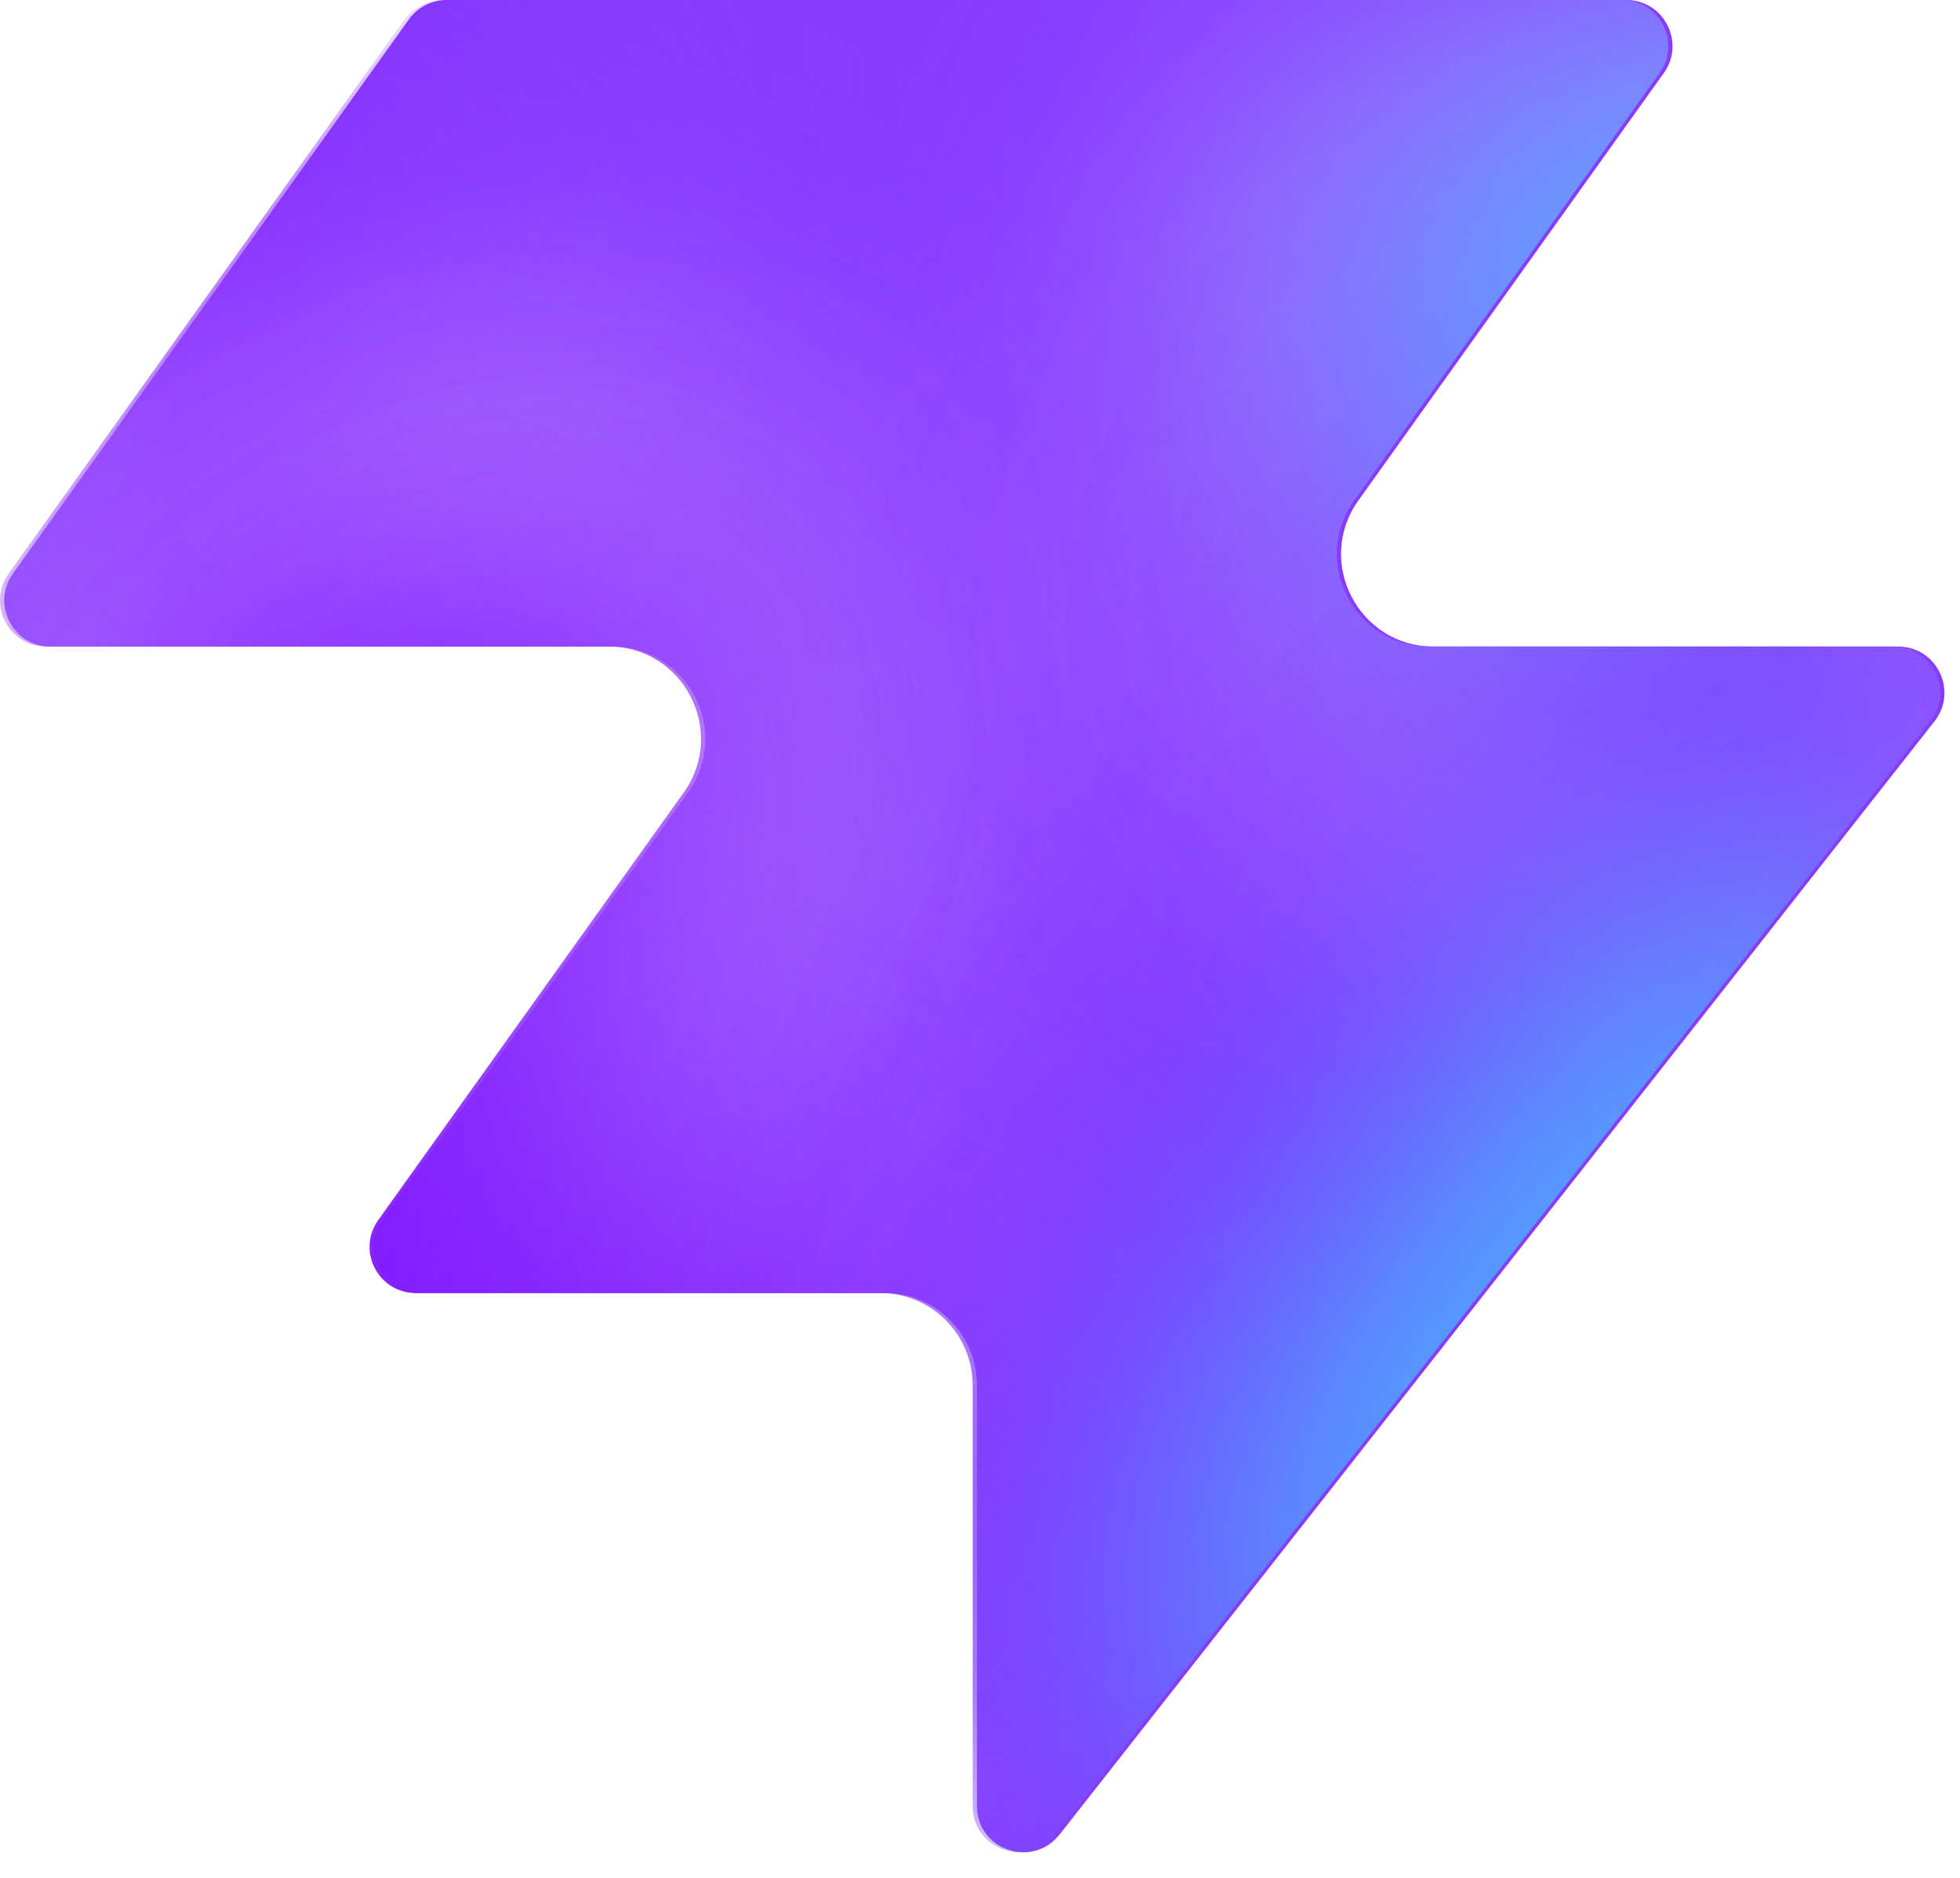
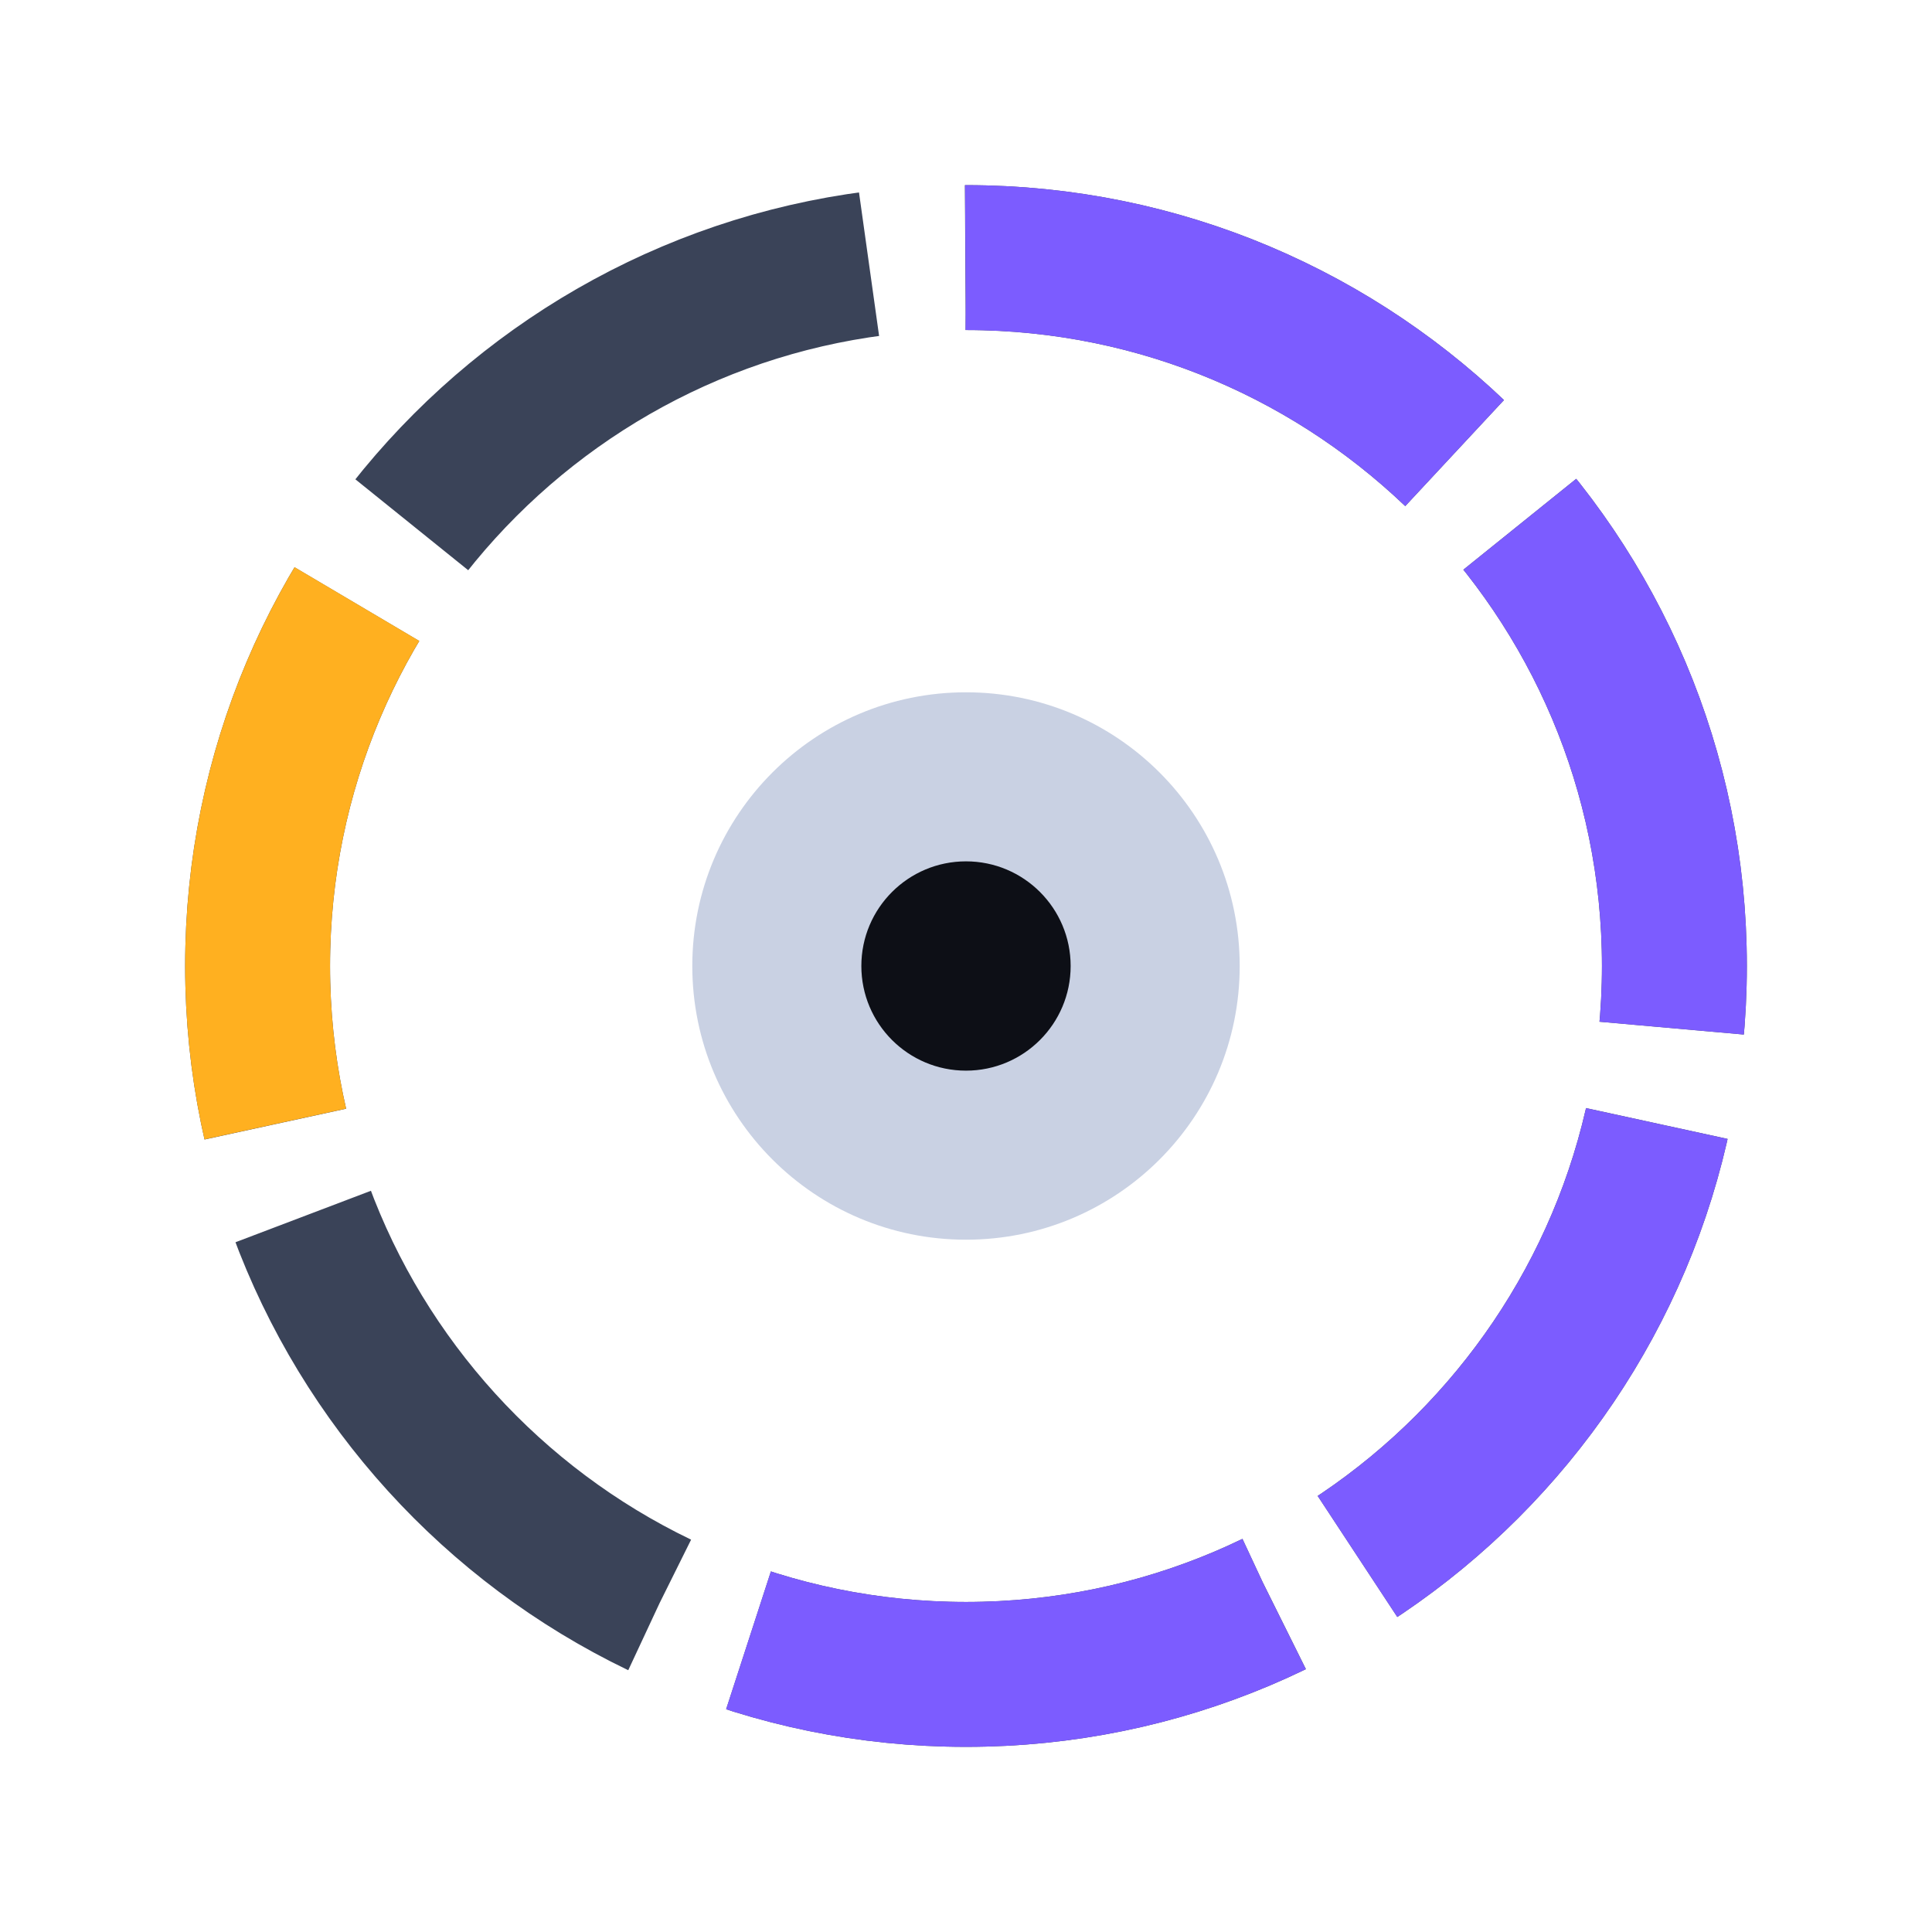
- <svg xmlns="http://www.w3.org/2000/svg" width="48" height="46" fill="none" viewBox="0 0 48 46">
-   <path fill="#863bff" d="M25.946 44.938c-.664.845-2.021.375-2.021-.698V33.937a2.26 2.26 0 0 0-2.262-2.262H10.287c-.92 0-1.456-1.04-.92-1.788l7.48-10.471c1.07-1.497 0-3.578-1.842-3.578H1.237c-.92 0-1.456-1.04-.92-1.788L10.013.474c.214-.297.556-.474.92-.474h28.894c.92 0 1.456 1.04.92 1.788l-7.48 10.471c-1.07 1.498 0 3.579 1.842 3.579h11.377c.943 0 1.473 1.088.89 1.83L25.947 44.94z" style="fill:#863bff;fill:color(display-p3 .525 .23 1);fill-opacity:1" />
-   <mask id="a" width="48" height="46" x="0" y="0" maskUnits="userSpaceOnUse" style="mask-type:alpha">
-     <path fill="#000" d="M25.842 44.938c-.664.844-2.021.375-2.021-.698V33.937a2.26 2.26 0 0 0-2.262-2.262H10.183c-.92 0-1.456-1.04-.92-1.788l7.48-10.471c1.07-1.498 0-3.579-1.842-3.579H1.133c-.92 0-1.456-1.04-.92-1.787L9.91.473c.214-.297.556-.474.92-.474h28.894c.92 0 1.456 1.04.92 1.788l-7.48 10.471c-1.07 1.498 0 3.578 1.842 3.578h11.377c.943 0 1.473 1.088.89 1.832L25.843 44.94z" style="fill:#000;fill-opacity:1" />
-   </mask>
-   <g mask="url(#a)">
-     <g filter="url(#b)">
-       <ellipse cx="5.508" cy="14.704" fill="#ede6ff" rx="5.508" ry="14.704" style="fill:#ede6ff;fill:color(display-p3 .927 .903 1);fill-opacity:1" transform="matrix(.00324 1 1 -.00324 -4.47 31.516)" />
-     </g>
-     <g filter="url(#c)">
-       <ellipse cx="10.399" cy="29.851" fill="#ede6ff" rx="10.399" ry="29.851" style="fill:#ede6ff;fill:color(display-p3 .927 .903 1);fill-opacity:1" transform="matrix(.00324 1 1 -.00324 -39.328 7.883)" />
-     </g>
-     <g filter="url(#d)">
-       <ellipse cx="5.508" cy="30.487" fill="#7e14ff" rx="5.508" ry="30.487" style="fill:#7e14ff;fill:color(display-p3 .492 .077 1);fill-opacity:1" transform="rotate(89.814 -25.913 -14.639)scale(1 -1)" />
-     </g>
-     <g filter="url(#e)">
-       <ellipse cx="5.508" cy="30.599" fill="#7e14ff" rx="5.508" ry="30.599" style="fill:#7e14ff;fill:color(display-p3 .492 .077 1);fill-opacity:1" transform="rotate(89.814 -32.644 -3.334)scale(1 -1)" />
-     </g>
-     <g filter="url(#f)">
-       <ellipse cx="5.508" cy="30.599" fill="#7e14ff" rx="5.508" ry="30.599" style="fill:#7e14ff;fill:color(display-p3 .492 .077 1);fill-opacity:1" transform="matrix(.00324 1 1 -.00324 -34.34 30.47)" />
-     </g>
-     <g filter="url(#g)">
-       <ellipse cx="14.072" cy="22.078" fill="#ede6ff" rx="14.072" ry="22.078" style="fill:#ede6ff;fill:color(display-p3 .927 .903 1);fill-opacity:1" transform="rotate(93.35 24.506 48.493)scale(-1 1)" />
-     </g>
-     <g filter="url(#h)">
-       <ellipse cx="3.47" cy="21.501" fill="#7e14ff" rx="3.47" ry="21.501" style="fill:#7e14ff;fill:color(display-p3 .492 .077 1);fill-opacity:1" transform="rotate(89.009 28.708 47.59)scale(-1 1)" />
-     </g>
-     <g filter="url(#i)">
-       <ellipse cx="3.47" cy="21.501" fill="#7e14ff" rx="3.47" ry="21.501" style="fill:#7e14ff;fill:color(display-p3 .492 .077 1);fill-opacity:1" transform="rotate(89.009 28.708 47.59)scale(-1 1)" />
-     </g>
-     <g filter="url(#j)">
-       <ellipse cx=".387" cy="8.972" fill="#7e14ff" rx="4.407" ry="29.108" style="fill:#7e14ff;fill:color(display-p3 .492 .077 1);fill-opacity:1" transform="rotate(39.51 .387 8.972)" />
-     </g>
-     <g filter="url(#k)">
-       <ellipse cx="47.523" cy="-6.092" fill="#7e14ff" rx="4.407" ry="29.108" style="fill:#7e14ff;fill:color(display-p3 .492 .077 1);fill-opacity:1" transform="rotate(37.892 47.523 -6.092)" />
-     </g>
-     <g filter="url(#l)">
-       <ellipse cx="41.412" cy="6.333" fill="#47bfff" rx="5.971" ry="9.665" style="fill:#47bfff;fill:color(display-p3 .28 .748 1);fill-opacity:1" transform="rotate(37.892 41.412 6.333)" />
-     </g>
-     <g filter="url(#m)">
-       <ellipse cx="-1.879" cy="38.332" fill="#7e14ff" rx="4.407" ry="29.108" style="fill:#7e14ff;fill:color(display-p3 .492 .077 1);fill-opacity:1" transform="rotate(37.892 -1.88 38.332)" />
-     </g>
-     <g filter="url(#n)">
-       <ellipse cx="-1.879" cy="38.332" fill="#7e14ff" rx="4.407" ry="29.108" style="fill:#7e14ff;fill:color(display-p3 .492 .077 1);fill-opacity:1" transform="rotate(37.892 -1.88 38.332)" />
-     </g>
-     <g filter="url(#o)">
-       <ellipse cx="35.651" cy="29.907" fill="#7e14ff" rx="4.407" ry="29.108" style="fill:#7e14ff;fill:color(display-p3 .492 .077 1);fill-opacity:1" transform="rotate(37.892 35.651 29.907)" />
-     </g>
-     <g filter="url(#p)">
-       <ellipse cx="38.418" cy="32.4" fill="#47bfff" rx="5.971" ry="15.297" style="fill:#47bfff;fill:color(display-p3 .28 .748 1);fill-opacity:1" transform="rotate(37.892 38.418 32.4)" />
-     </g>
+ <svg xmlns="http://www.w3.org/2000/svg" viewBox="0 0 120 120" width="120" height="120" role="img" aria-label="Sentinel">
+   <defs>
+     <style>
+       .ring { fill: none; stroke-width: 9; stroke-linecap: butt; }
+       .idle { stroke: #3A4358; }
+       .signed { stroke: #7C5CFF; }
+       .alert { stroke: #FFB020; }
+     </style>
+   </defs>
+   <g transform="rotate(-90 60 60)">
+     <circle class="ring idle" cx="60" cy="60" r="44" stroke-dasharray="33.494 5.999" />
+     <circle class="ring signed" cx="60" cy="60" r="44" stroke-dasharray="33.494 242.966" stroke-dashoffset="0" />
+     <circle class="ring signed" cx="60" cy="60" r="44" stroke-dasharray="33.494 242.966" stroke-dashoffset="-39.494" />
+     <circle class="ring signed" cx="60" cy="60" r="44" stroke-dasharray="33.494 242.966" stroke-dashoffset="-78.989" />
+     <circle class="ring signed" cx="60" cy="60" r="44" stroke-dasharray="33.494 242.966" stroke-dashoffset="-118.483" />
+     <circle class="ring alert" cx="60" cy="60" r="44" stroke-dasharray="33.494 242.966" stroke-dashoffset="-197.472" />
  </g>
-   <defs>
-     <filter id="b" width="60.045" height="41.654" x="-19.77" y="16.149" color-interpolation-filters="sRGB" filterUnits="userSpaceOnUse">
-       <feFlood flood-opacity="0" result="BackgroundImageFix" />
-       <feBlend in="SourceGraphic" in2="BackgroundImageFix" result="shape" />
-       <feGaussianBlur result="effect1_foregroundBlur_2002_17158" stdDeviation="7.659" />
-     </filter>
-     <filter id="c" width="90.34" height="51.437" x="-54.613" y="-7.533" color-interpolation-filters="sRGB" filterUnits="userSpaceOnUse">
-       <feFlood flood-opacity="0" result="BackgroundImageFix" />
-       <feBlend in="SourceGraphic" in2="BackgroundImageFix" result="shape" />
-       <feGaussianBlur result="effect1_foregroundBlur_2002_17158" stdDeviation="7.659" />
-     </filter>
-     <filter id="d" width="79.355" height="29.4" x="-49.64" y="2.03" color-interpolation-filters="sRGB" filterUnits="userSpaceOnUse">
-       <feFlood flood-opacity="0" result="BackgroundImageFix" />
-       <feBlend in="SourceGraphic" in2="BackgroundImageFix" result="shape" />
-       <feGaussianBlur result="effect1_foregroundBlur_2002_17158" stdDeviation="4.596" />
-     </filter>
-     <filter id="e" width="79.579" height="29.4" x="-45.045" y="20.029" color-interpolation-filters="sRGB" filterUnits="userSpaceOnUse">
-       <feFlood flood-opacity="0" result="BackgroundImageFix" />
-       <feBlend in="SourceGraphic" in2="BackgroundImageFix" result="shape" />
-       <feGaussianBlur result="effect1_foregroundBlur_2002_17158" stdDeviation="4.596" />
-     </filter>
-     <filter id="f" width="79.579" height="29.4" x="-43.513" y="21.178" color-interpolation-filters="sRGB" filterUnits="userSpaceOnUse">
-       <feFlood flood-opacity="0" result="BackgroundImageFix" />
-       <feBlend in="SourceGraphic" in2="BackgroundImageFix" result="shape" />
-       <feGaussianBlur result="effect1_foregroundBlur_2002_17158" stdDeviation="4.596" />
-     </filter>
-     <filter id="g" width="74.749" height="58.852" x="15.756" y="-17.901" color-interpolation-filters="sRGB" filterUnits="userSpaceOnUse">
-       <feFlood flood-opacity="0" result="BackgroundImageFix" />
-       <feBlend in="SourceGraphic" in2="BackgroundImageFix" result="shape" />
-       <feGaussianBlur result="effect1_foregroundBlur_2002_17158" stdDeviation="7.659" />
-     </filter>
-     <filter id="h" width="61.377" height="25.362" x="23.548" y="2.284" color-interpolation-filters="sRGB" filterUnits="userSpaceOnUse">
-       <feFlood flood-opacity="0" result="BackgroundImageFix" />
-       <feBlend in="SourceGraphic" in2="BackgroundImageFix" result="shape" />
-       <feGaussianBlur result="effect1_foregroundBlur_2002_17158" stdDeviation="4.596" />
-     </filter>
-     <filter id="i" width="61.377" height="25.362" x="23.548" y="2.284" color-interpolation-filters="sRGB" filterUnits="userSpaceOnUse">
-       <feFlood flood-opacity="0" result="BackgroundImageFix" />
-       <feBlend in="SourceGraphic" in2="BackgroundImageFix" result="shape" />
-       <feGaussianBlur result="effect1_foregroundBlur_2002_17158" stdDeviation="4.596" />
-     </filter>
-     <filter id="j" width="56.045" height="63.649" x="-27.636" y="-22.853" color-interpolation-filters="sRGB" filterUnits="userSpaceOnUse">
-       <feFlood flood-opacity="0" result="BackgroundImageFix" />
-       <feBlend in="SourceGraphic" in2="BackgroundImageFix" result="shape" />
-       <feGaussianBlur result="effect1_foregroundBlur_2002_17158" stdDeviation="4.596" />
-     </filter>
-     <filter id="k" width="54.814" height="64.646" x="20.116" y="-38.415" color-interpolation-filters="sRGB" filterUnits="userSpaceOnUse">
-       <feFlood flood-opacity="0" result="BackgroundImageFix" />
-       <feBlend in="SourceGraphic" in2="BackgroundImageFix" result="shape" />
-       <feGaussianBlur result="effect1_foregroundBlur_2002_17158" stdDeviation="4.596" />
-     </filter>
-     <filter id="l" width="33.541" height="35.313" x="24.641" y="-11.323" color-interpolation-filters="sRGB" filterUnits="userSpaceOnUse">
-       <feFlood flood-opacity="0" result="BackgroundImageFix" />
-       <feBlend in="SourceGraphic" in2="BackgroundImageFix" result="shape" />
-       <feGaussianBlur result="effect1_foregroundBlur_2002_17158" stdDeviation="4.596" />
-     </filter>
-     <filter id="m" width="54.814" height="64.646" x="-29.286" y="6.009" color-interpolation-filters="sRGB" filterUnits="userSpaceOnUse">
-       <feFlood flood-opacity="0" result="BackgroundImageFix" />
-       <feBlend in="SourceGraphic" in2="BackgroundImageFix" result="shape" />
-       <feGaussianBlur result="effect1_foregroundBlur_2002_17158" stdDeviation="4.596" />
-     </filter>
-     <filter id="n" width="54.814" height="64.646" x="-29.286" y="6.009" color-interpolation-filters="sRGB" filterUnits="userSpaceOnUse">
-       <feFlood flood-opacity="0" result="BackgroundImageFix" />
-       <feBlend in="SourceGraphic" in2="BackgroundImageFix" result="shape" />
-       <feGaussianBlur result="effect1_foregroundBlur_2002_17158" stdDeviation="4.596" />
-     </filter>
-     <filter id="o" width="54.814" height="64.646" x="8.244" y="-2.416" color-interpolation-filters="sRGB" filterUnits="userSpaceOnUse">
-       <feFlood flood-opacity="0" result="BackgroundImageFix" />
-       <feBlend in="SourceGraphic" in2="BackgroundImageFix" result="shape" />
-       <feGaussianBlur result="effect1_foregroundBlur_2002_17158" stdDeviation="4.596" />
-     </filter>
-     <filter id="p" width="39.409" height="43.623" x="18.713" y="10.588" color-interpolation-filters="sRGB" filterUnits="userSpaceOnUse">
-       <feFlood flood-opacity="0" result="BackgroundImageFix" />
-       <feBlend in="SourceGraphic" in2="BackgroundImageFix" result="shape" />
-       <feGaussianBlur result="effect1_foregroundBlur_2002_17158" stdDeviation="4.596" />
-     </filter>
-   </defs>
+   <circle cx="60" cy="60" r="17" fill="#C9D1E3" />
+   <circle cx="60" cy="60" r="6.5" fill="#0D0F16" />
</svg>
